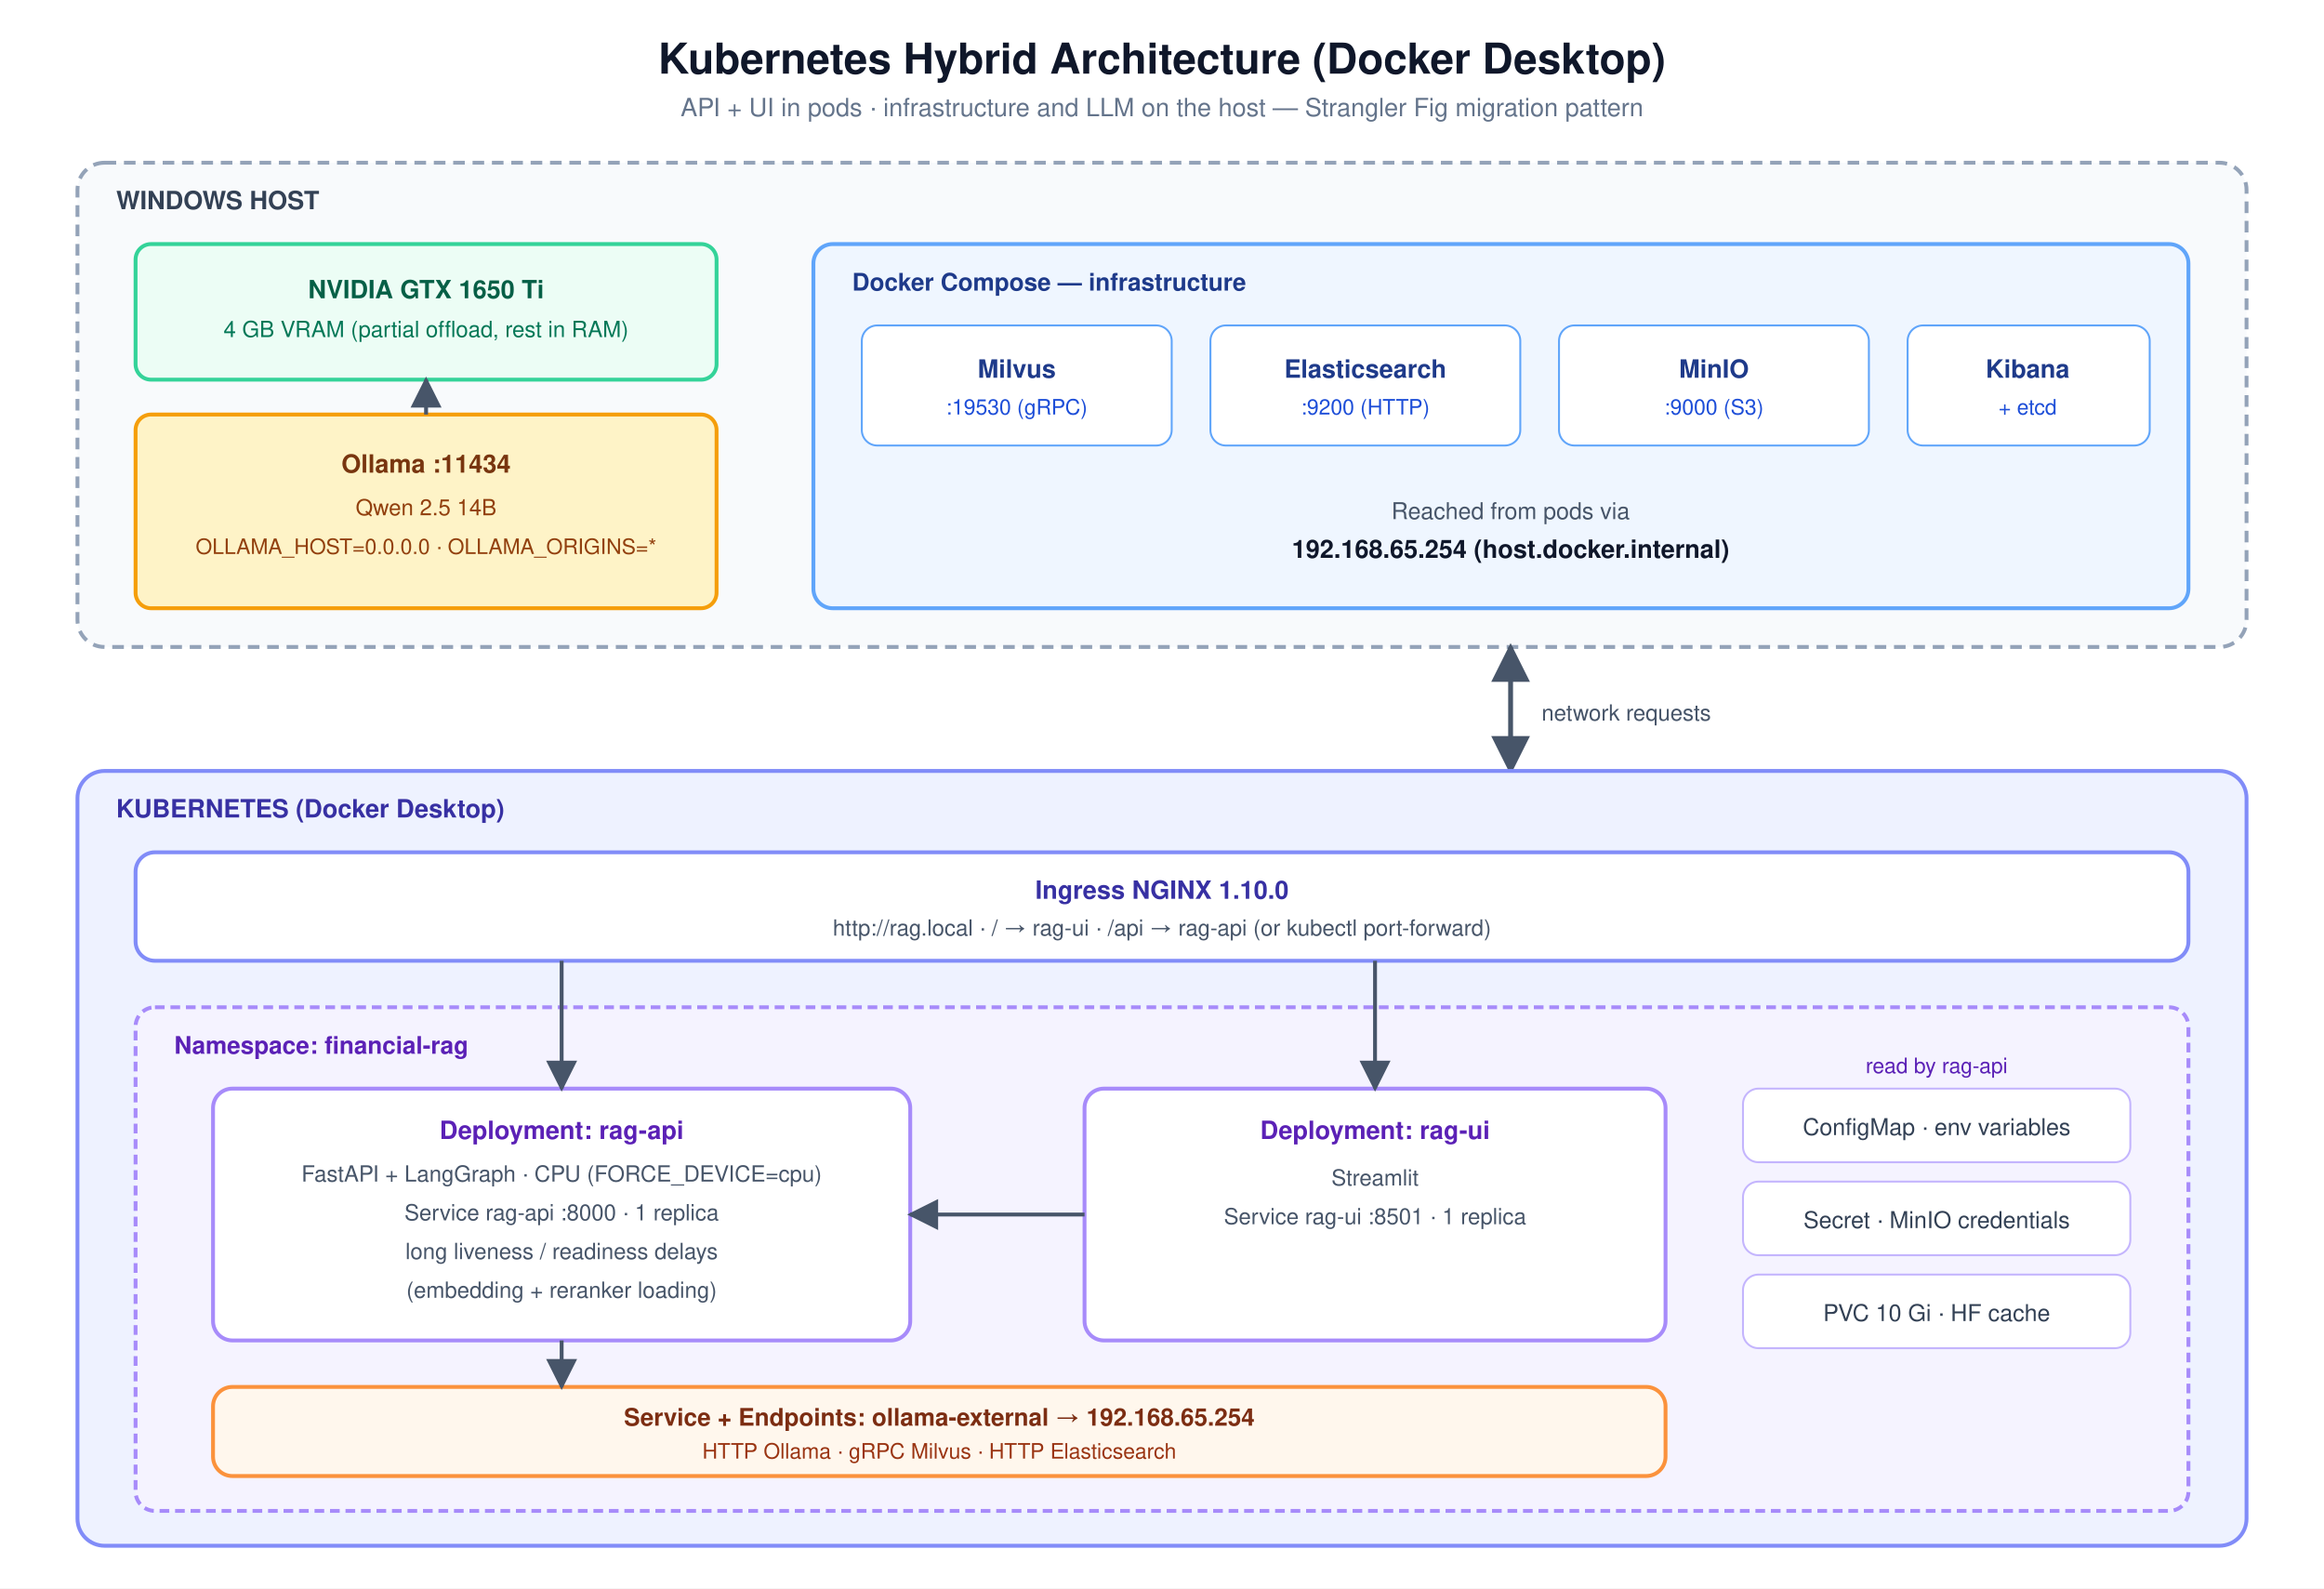
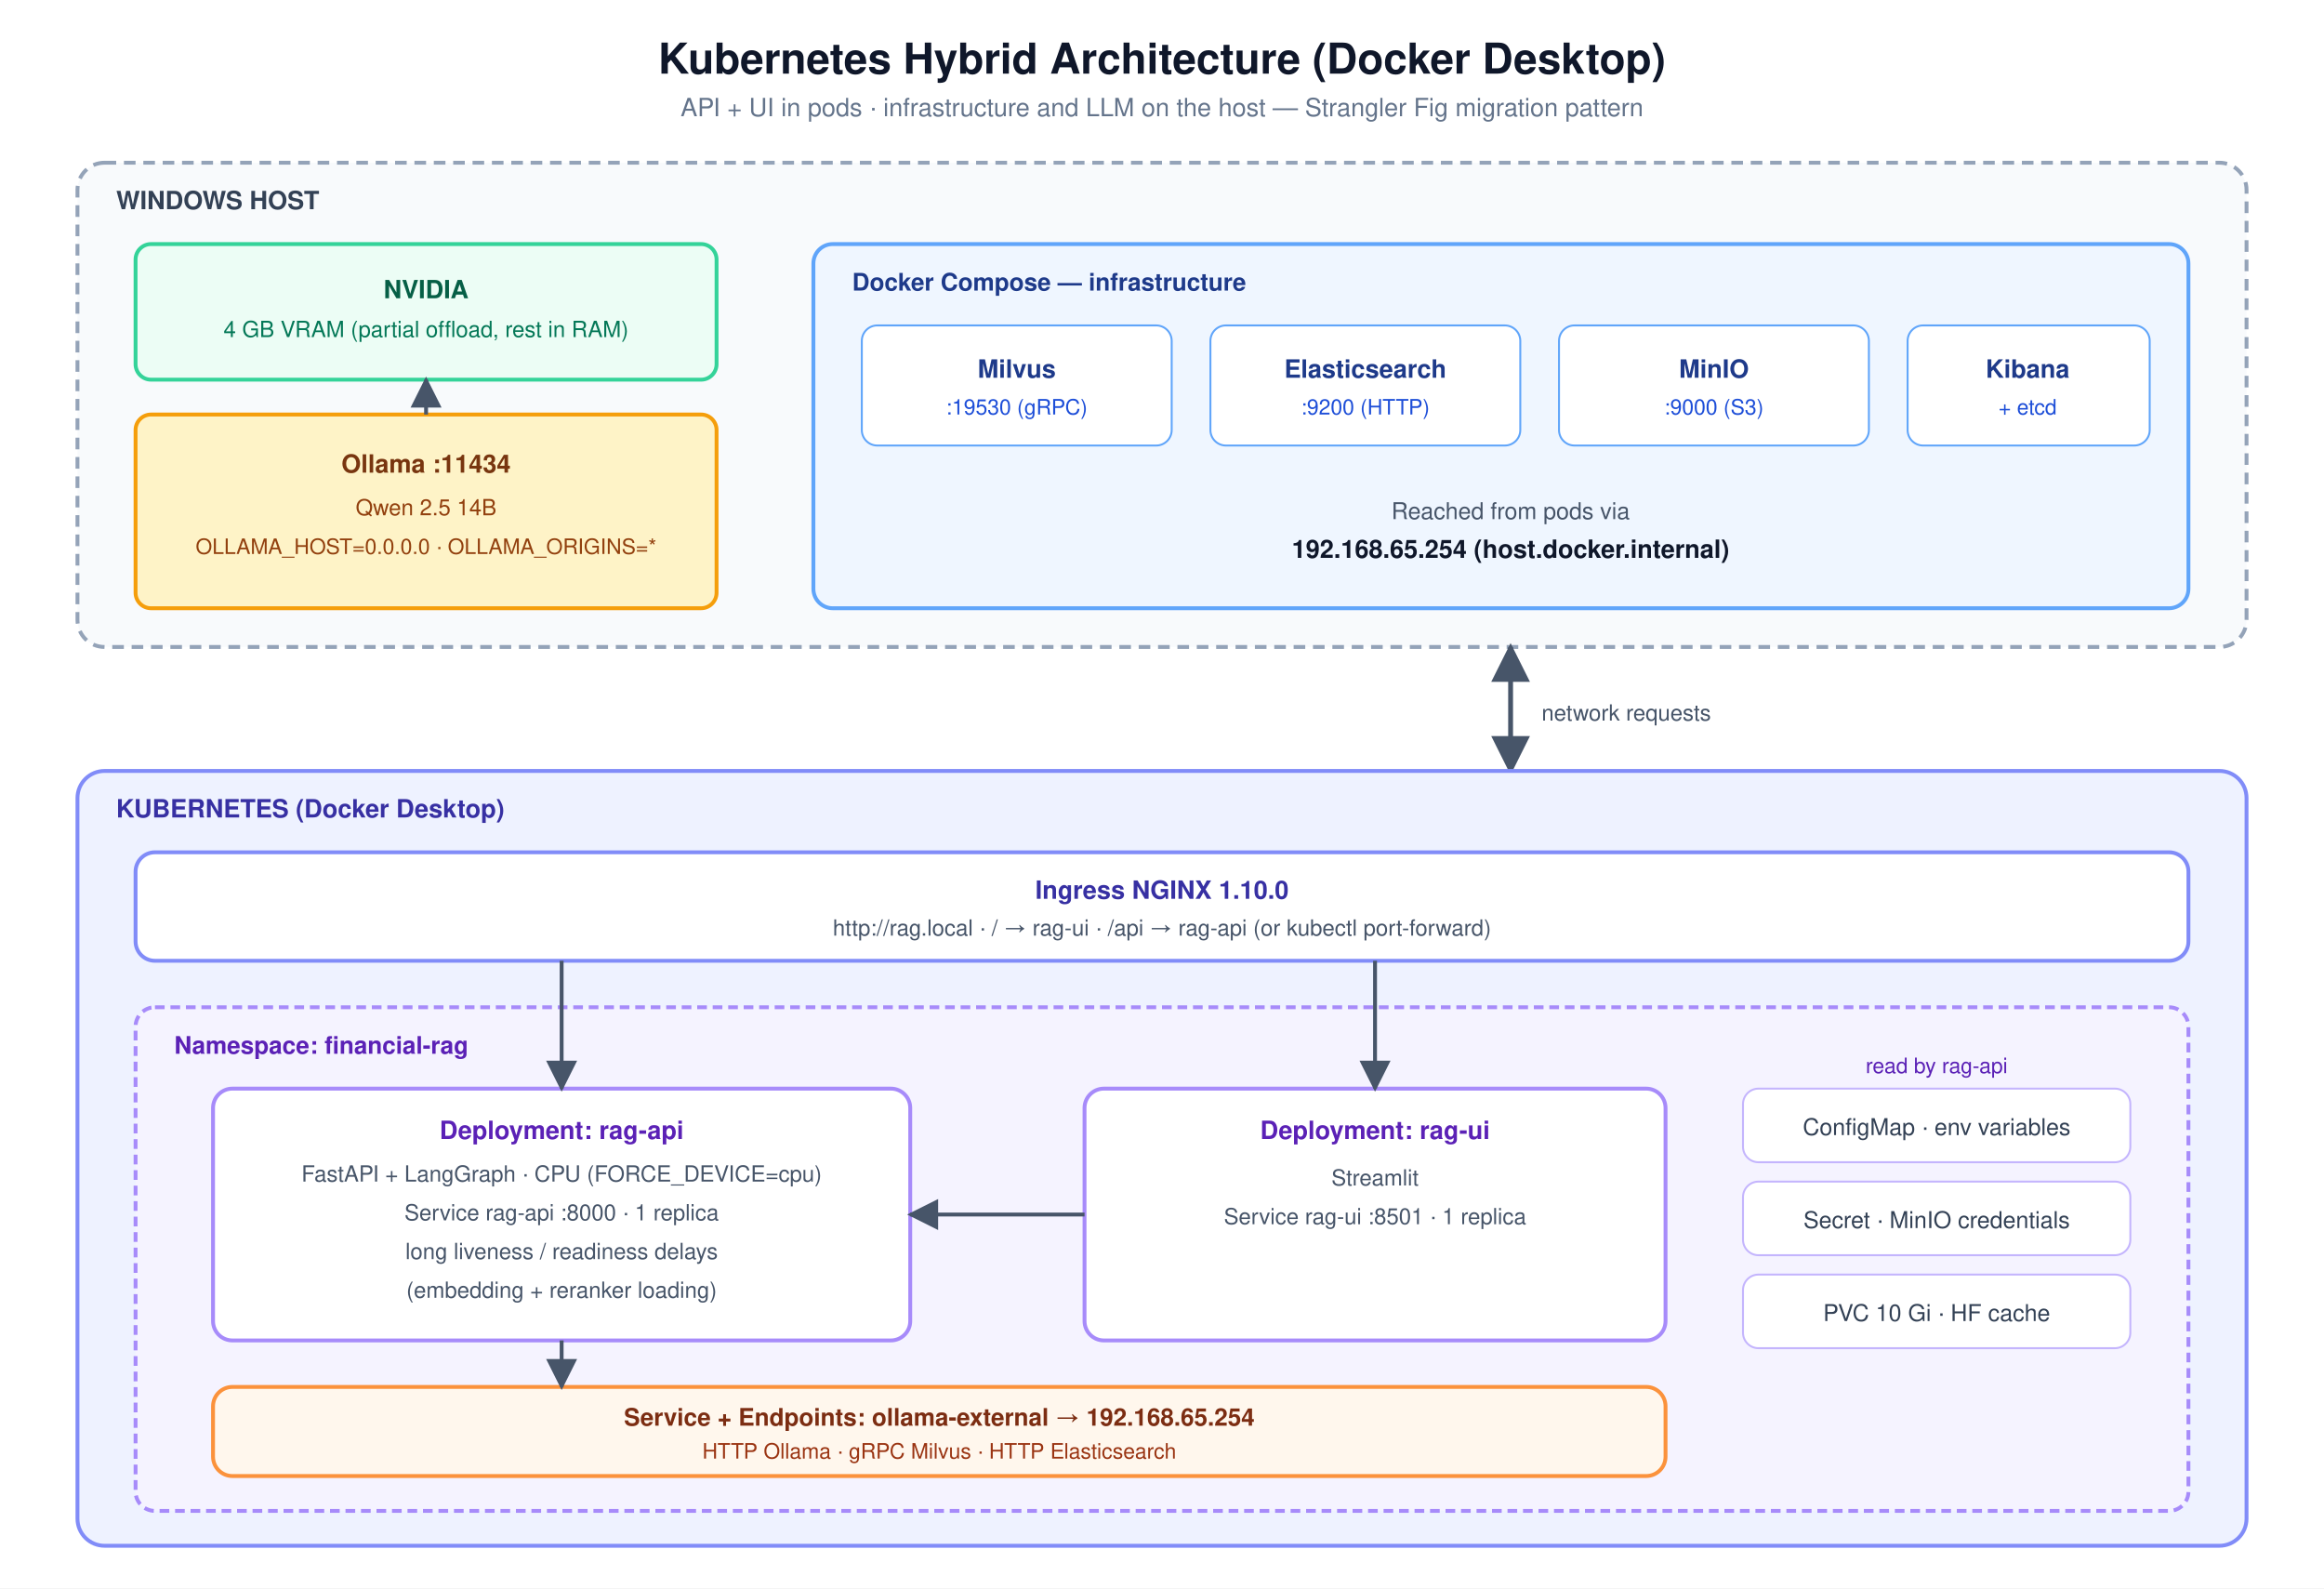
<svg xmlns="http://www.w3.org/2000/svg" viewBox="0 0 1200 820" width="1200" height="820" font-family="Segoe UI, Helvetica, Arial, sans-serif">
  <defs>
    <marker id="a" viewBox="0 0 10 10" refX="9" refY="5" markerWidth="8" markerHeight="8" orient="auto-start-reverse">
      <path d="M0,0 L10,5 L0,10 z" fill="#475569" />
    </marker>
  </defs>
  <rect width="1200" height="820" fill="#ffffff" />
  <text x="600" y="38" text-anchor="middle" font-size="22" font-weight="700" fill="#0f172a">Kubernetes Hybrid Architecture (Docker Desktop)</text>
  <text x="600" y="60" text-anchor="middle" font-size="13" fill="#64748b">API + UI in pods · infrastructure and LLM on the host — Strangler Fig migration pattern</text>
  <rect x="40" y="84" width="1120" height="250" rx="14" fill="#f8fafc" stroke="#94a3b8" stroke-width="2" stroke-dasharray="6 4" />
  <text x="60" y="108" font-size="13" font-weight="700" fill="#334155">WINDOWS HOST</text>
  <rect x="70" y="126" width="300" height="70" rx="8" fill="#ecfdf5" stroke="#34d399" stroke-width="2" />
-   <text x="220" y="154" text-anchor="middle" font-size="13" font-weight="700" fill="#065f46">NVIDIA GTX 1650 Ti</text>
+   <text x="220" y="154" text-anchor="middle" font-size="13" font-weight="700" fill="#065f46">NVIDIA </text>
  <text x="220" y="174" text-anchor="middle" font-size="11.5" fill="#047857">4 GB VRAM (partial offload, rest in RAM)</text>
  <rect x="70" y="214" width="300" height="100" rx="8" fill="#fef3c7" stroke="#f59e0b" stroke-width="2" />
  <text x="220" y="244" text-anchor="middle" font-size="13" font-weight="700" fill="#78350f">Ollama :11434</text>
  <text x="220" y="266" text-anchor="middle" font-size="11.5" fill="#92400e">Qwen 2.5 14B</text>
  <text x="220" y="286" text-anchor="middle" font-size="11" fill="#92400e">OLLAMA_HOST=0.0.0.0 · OLLAMA_ORIGINS=*</text>
  <line x1="220" y1="214" x2="220" y2="196" stroke="#475569" stroke-width="2" marker-end="url(#a)" />
  <rect x="420" y="126" width="710" height="188" rx="10" fill="#eff6ff" stroke="#60a5fa" stroke-width="2" />
  <text x="440" y="150" font-size="12.5" font-weight="700" fill="#1e3a8a">Docker Compose — infrastructure</text>
  <g font-size="13" font-weight="700" fill="#1e3a8a" text-anchor="middle">
    <rect x="445" y="168" width="160" height="62" rx="8" fill="#fff" stroke="#60a5fa" />
    <text x="525" y="195">Milvus</text>
    <text x="525" y="214" font-size="11" font-weight="400" fill="#1d4ed8">:19530 (gRPC)</text>
    <rect x="625" y="168" width="160" height="62" rx="8" fill="#fff" stroke="#60a5fa" />
    <text x="705" y="195">Elasticsearch</text>
    <text x="705" y="214" font-size="11" font-weight="400" fill="#1d4ed8">:9200 (HTTP)</text>
    <rect x="805" y="168" width="160" height="62" rx="8" fill="#fff" stroke="#60a5fa" />
    <text x="885" y="195">MinIO</text>
    <text x="885" y="214" font-size="11" font-weight="400" fill="#1d4ed8">:9000 (S3)</text>
    <rect x="985" y="168" width="125" height="62" rx="8" fill="#fff" stroke="#60a5fa" />
    <text x="1047" y="195">Kibana</text>
    <text x="1047" y="214" font-size="11" font-weight="400" fill="#1d4ed8">+ etcd</text>
  </g>
  <text x="780" y="268" text-anchor="middle" font-size="12" fill="#475569">Reached from pods via</text>
  <text x="780" y="288" text-anchor="middle" font-size="13" font-weight="700" fill="#0f172a">192.168.65.254  (host.docker.internal)</text>
  <line x1="780" y1="334" x2="780" y2="398" stroke="#475569" stroke-width="2.5" marker-end="url(#a)" marker-start="url(#a)" />
  <text x="796" y="372" font-size="11.5" fill="#475569">network requests</text>
  <rect x="40" y="398" width="1120" height="400" rx="14" fill="#eef2ff" stroke="#818cf8" stroke-width="2" />
  <text x="60" y="422" font-size="13" font-weight="700" fill="#3730a3">KUBERNETES (Docker Desktop)</text>
  <rect x="70" y="440" width="1060" height="56" rx="10" fill="#ffffff" stroke="#818cf8" stroke-width="2" />
  <text x="600" y="464" text-anchor="middle" font-size="13" font-weight="700" fill="#3730a3">Ingress NGINX 1.10.0</text>
  <text x="600" y="483" text-anchor="middle" font-size="11.5" fill="#475569">http://rag.local  ·  /  → rag-ui   ·  /api → rag-api   (or kubectl port-forward)</text>
  <rect x="70" y="520" width="1060" height="260" rx="10" fill="#f5f3ff" stroke="#a78bfa" stroke-width="2" stroke-dasharray="5 3" />
  <text x="90" y="544" font-size="12.5" font-weight="700" fill="#5b21b6">Namespace: financial-rag</text>
  <rect x="110" y="562" width="360" height="130" rx="10" fill="#ffffff" stroke="#a78bfa" stroke-width="2" />
  <text x="290" y="588" text-anchor="middle" font-size="13" font-weight="700" fill="#5b21b6">Deployment: rag-api</text>
  <text x="290" y="610" text-anchor="middle" font-size="11.5" fill="#475569">FastAPI + LangGraph · CPU (FORCE_DEVICE=cpu)</text>
  <text x="290" y="630" text-anchor="middle" font-size="11.5" fill="#475569">Service rag-api :8000 · 1 replica</text>
  <text x="290" y="650" text-anchor="middle" font-size="11.5" fill="#475569">long liveness / readiness delays</text>
  <text x="290" y="670" text-anchor="middle" font-size="11.5" fill="#475569">(embedding + reranker loading)</text>
  <rect x="560" y="562" width="300" height="130" rx="10" fill="#ffffff" stroke="#a78bfa" stroke-width="2" />
  <text x="710" y="588" text-anchor="middle" font-size="13" font-weight="700" fill="#5b21b6">Deployment: rag-ui</text>
  <text x="710" y="612" text-anchor="middle" font-size="11.5" fill="#475569">Streamlit</text>
  <text x="710" y="632" text-anchor="middle" font-size="11.5" fill="#475569">Service rag-ui :8501 · 1 replica</text>
  <line x1="560" y1="627" x2="470" y2="627" stroke="#475569" stroke-width="2" marker-end="url(#a)" />
  <g font-size="12" fill="#334155">
    <rect x="900" y="562" width="200" height="38" rx="8" fill="#fff" stroke="#c4b5fd" />
    <text x="1000" y="586" text-anchor="middle">ConfigMap · env variables</text>
    <rect x="900" y="610" width="200" height="38" rx="8" fill="#fff" stroke="#c4b5fd" />
    <text x="1000" y="634" text-anchor="middle">Secret · MinIO credentials</text>
    <rect x="900" y="658" width="200" height="38" rx="8" fill="#fff" stroke="#c4b5fd" />
    <text x="1000" y="682" text-anchor="middle">PVC 10 Gi · HF cache</text>
  </g>
  <text x="1000" y="554" text-anchor="middle" font-size="11" fill="#5b21b6">read by rag-api</text>
  <rect x="110" y="716" width="750" height="46" rx="10" fill="#fff7ed" stroke="#fb923c" stroke-width="2" />
  <text x="485" y="736" text-anchor="middle" font-size="12.5" font-weight="700" fill="#7c2d12">Service + Endpoints: ollama-external → 192.168.65.254</text>
  <text x="485" y="753" text-anchor="middle" font-size="11" fill="#9a3412">HTTP Ollama · gRPC Milvus · HTTP Elasticsearch</text>
  <line x1="290" y1="692" x2="290" y2="716" stroke="#475569" stroke-width="2" marker-end="url(#a)" />
  <line x1="290" y1="496" x2="290" y2="562" stroke="#475569" stroke-width="2" marker-end="url(#a)" />
  <line x1="710" y1="496" x2="710" y2="562" stroke="#475569" stroke-width="2" marker-end="url(#a)" />
</svg>
